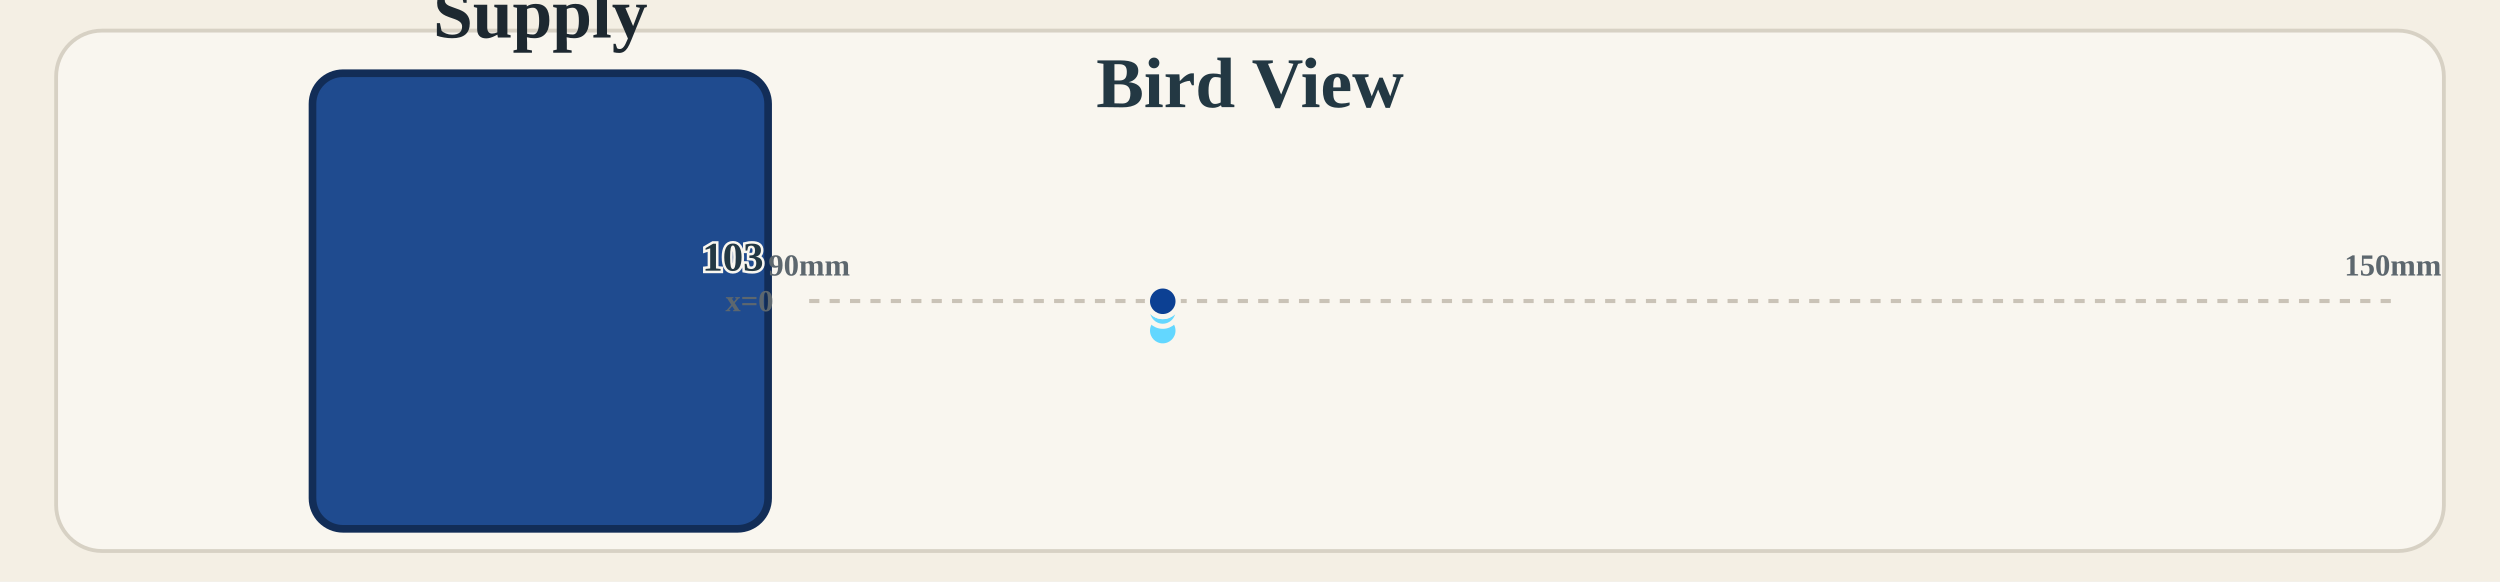
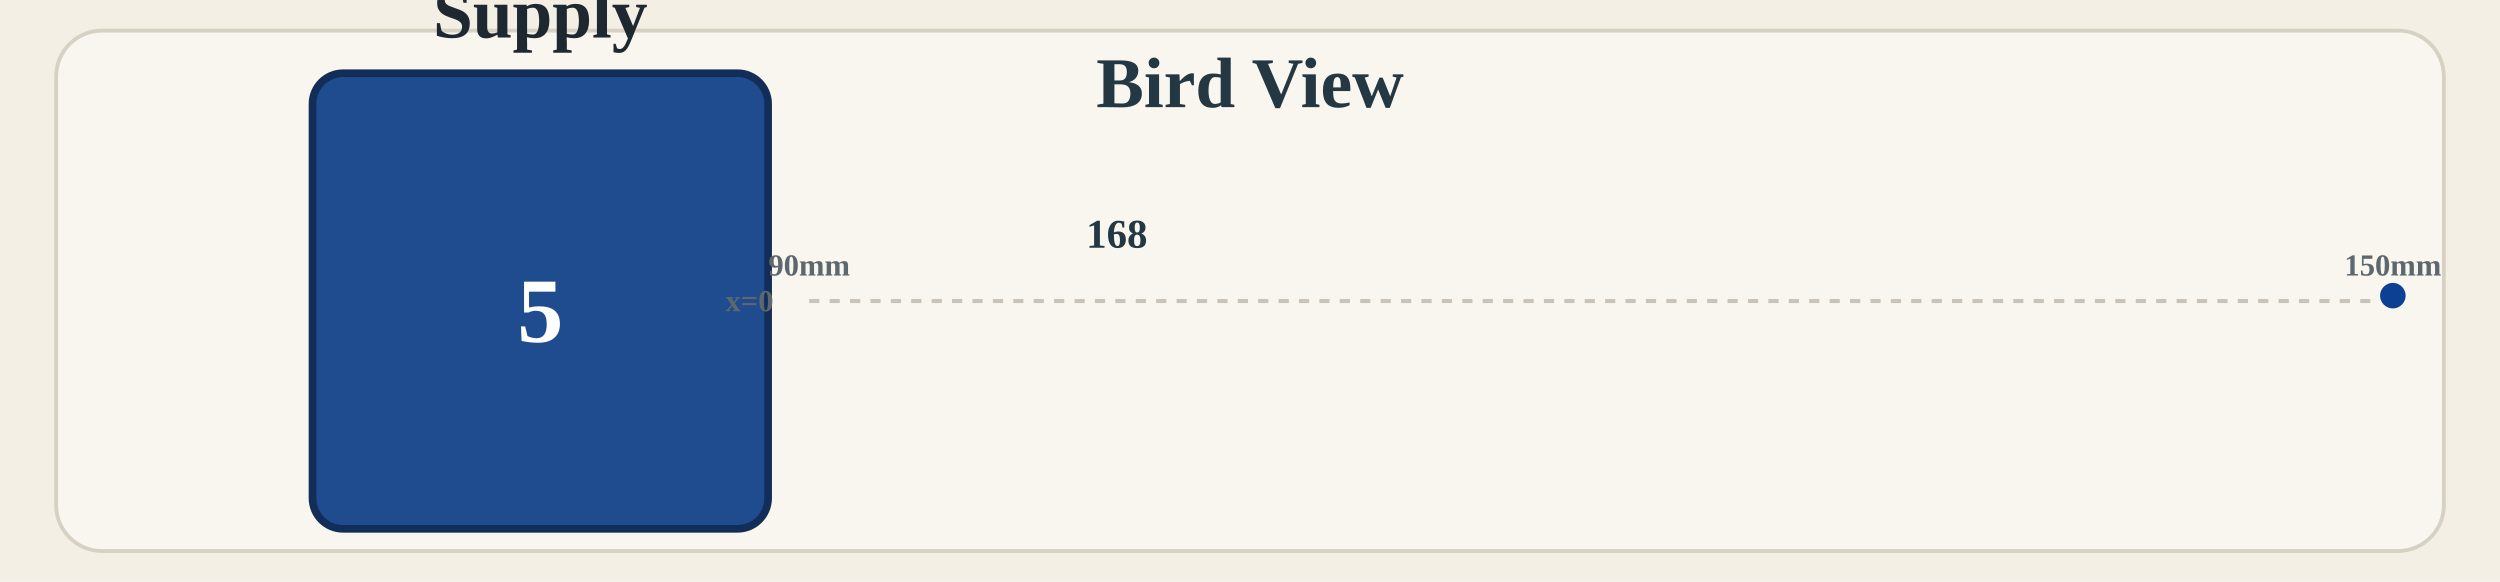
<svg xmlns="http://www.w3.org/2000/svg" width="980" height="228" viewBox="0 0 980 228">
  <rect width="100%" height="100%" fill="#f4efe4" />
  <rect x="22" y="12" width="936" height="204" rx="18" fill="#f9f6ef" stroke="#d7d1c4" stroke-width="1.5" />
  <text x="490.0" y="42.0" text-anchor="middle" font-size="28" font-weight="900" fill="#233843">Bird View</text>
  <rect x="122.5" y="28.7" width="178.6" height="178.6" fill="#1f4b8f" stroke="#122d57" stroke-width="3" rx="12.0" />
  <text x="211.8" y="14.7" text-anchor="middle" font-size="28" font-weight="600" fill="#1d2830">Supply</text>
+   <text x="211.8" y="134.0" text-anchor="middle" font-size="36.0" font-weight="700" fill="#ffffff">5</text>
  <line x1="317.2" y1="118.0" x2="938.0" y2="118.0" stroke="#b7aea0" stroke-width="1.6" stroke-dasharray="4 4" opacity="0.7" />
  <text x="317.2" y="108.0" text-anchor="middle" font-size="12" font-weight="600" fill="#5d676e">90mm</text>
  <text x="938.0" y="108.0" text-anchor="middle" font-size="12" font-weight="600" fill="#5d676e">150mm</text>
  <text x="303.2" y="122.0" text-anchor="end" font-size="12" font-weight="700" fill="#5d676e">x=0</text>
-   <circle class="step-history-dot" data-trend="unknown" cx="455.8" cy="129.6" r="6.0" fill="#63d7ff" fill-opacity="0.98" stroke="#f9f6ef" stroke-width="2" />
-   <circle class="step-history-dot" data-trend="neutral" cx="455.8" cy="129.6" r="6.0" fill="#63d7ff" fill-opacity="0.98" stroke="#f9f6ef" stroke-width="2" />
-   <circle class="step-history-dot" data-trend="neutral" cx="455.8" cy="121.9" r="6.0" fill="#63d7ff" fill-opacity="0.98" stroke="#f9f6ef" stroke-width="2" />
-   <circle class="step-history-dot" data-trend="neutral" cx="455.8" cy="118.1" r="6.0" fill="#63d7ff" fill-opacity="0.98" stroke="#f9f6ef" stroke-width="2" />
-   <circle class="step-history-dot" data-trend="neutral" cx="455.8" cy="118.1" r="6.0" fill="#0b3d91" fill-opacity="0.98" stroke="#f9f6ef" stroke-width="2" />
-   <text x="287.3" y="106.1" text-anchor="middle" font-size="16" font-weight="600" fill="#233843" stroke="#f9f6ef" stroke-width="2" paint-order="stroke">103</text>
+   <circle class="step-history-dot" data-trend="unknown" cx="938.0" cy="115.8" r="6.0" fill="#63d7ff" fill-opacity="0.98" stroke="#f9f6ef" stroke-width="2" />
+   <circle class="step-history-dot" data-trend="further" cx="938.0" cy="115.7" r="6.0" fill="#63d7ff" fill-opacity="0.98" stroke="#f9f6ef" stroke-width="2" />
+   <circle class="step-history-dot" data-trend="further" cx="938.0" cy="115.6" r="6.0" fill="#63d7ff" fill-opacity="0.98" stroke="#f9f6ef" stroke-width="2" />
+   <circle class="step-history-dot" data-trend="closer" cx="938.0" cy="115.6" r="6.0" fill="#63d7ff" fill-opacity="0.98" stroke="#f9f6ef" stroke-width="2" />
+   <circle class="step-history-dot" data-trend="further" cx="938.0" cy="115.4" r="6.0" fill="#63d7ff" fill-opacity="0.98" stroke="#f9f6ef" stroke-width="2" />
+   <circle class="step-history-dot" data-trend="further" cx="938.0" cy="115.3" r="6.0" fill="#63d7ff" fill-opacity="0.98" stroke="#f9f6ef" stroke-width="2" />
+   <circle class="step-history-dot" data-trend="further" cx="938.0" cy="115.2" r="6.0" fill="#63d7ff" fill-opacity="0.98" stroke="#f9f6ef" stroke-width="2" />
+   <circle class="step-history-dot" data-trend="closer" cx="938.0" cy="115.3" r="6.0" fill="#63d7ff" fill-opacity="0.98" stroke="#f9f6ef" stroke-width="2" />
+   <circle class="step-history-dot" data-trend="closer" cx="938.0" cy="115.1" r="6.0" fill="#63d7ff" fill-opacity="0.98" stroke="#f9f6ef" stroke-width="2" />
+   <circle class="step-history-dot" data-trend="closer" cx="938.0" cy="115.2" r="6.0" fill="#63d7ff" fill-opacity="0.98" stroke="#f9f6ef" stroke-width="2" />
+   <circle class="step-history-dot" data-trend="closer" cx="938.0" cy="115.4" r="6.0" fill="#63d7ff" fill-opacity="0.98" stroke="#f9f6ef" stroke-width="2" />
+   <circle class="step-history-dot" data-trend="further" cx="938.0" cy="115.3" r="6.0" fill="#63d7ff" fill-opacity="0.98" stroke="#f9f6ef" stroke-width="2" />
+   <circle class="step-history-dot" data-trend="closer" cx="938.0" cy="115.6" r="6.0" fill="#63d7ff" fill-opacity="0.98" stroke="#f9f6ef" stroke-width="2" />
+   <circle class="step-history-dot" data-trend="closer" cx="938.0" cy="115.7" r="6.0" fill="#63d7ff" fill-opacity="0.98" stroke="#f9f6ef" stroke-width="2" />
+   <circle class="step-history-dot" data-trend="closer" cx="938.0" cy="115.8" r="6.0" fill="#63d7ff" fill-opacity="0.98" stroke="#f9f6ef" stroke-width="2" />
+   <circle class="step-history-dot" data-trend="further" cx="938.0" cy="115.7" r="6.0" fill="#63d7ff" fill-opacity="0.98" stroke="#f9f6ef" stroke-width="2" />
+   <circle class="step-history-dot" data-trend="closer" cx="938.0" cy="115.9" r="6.0" fill="#63d7ff" fill-opacity="0.98" stroke="#f9f6ef" stroke-width="2" />
+   <circle class="step-history-dot" data-trend="closer" cx="938.0" cy="115.9" r="6.0" fill="#0b3d91" fill-opacity="0.98" stroke="#f9f6ef" stroke-width="2" />
+   <text x="437.8" y="97.1" text-anchor="middle" font-size="16" font-weight="600" fill="#233843" stroke="#f9f6ef" stroke-width="2" paint-order="stroke">168</text>
</svg>
